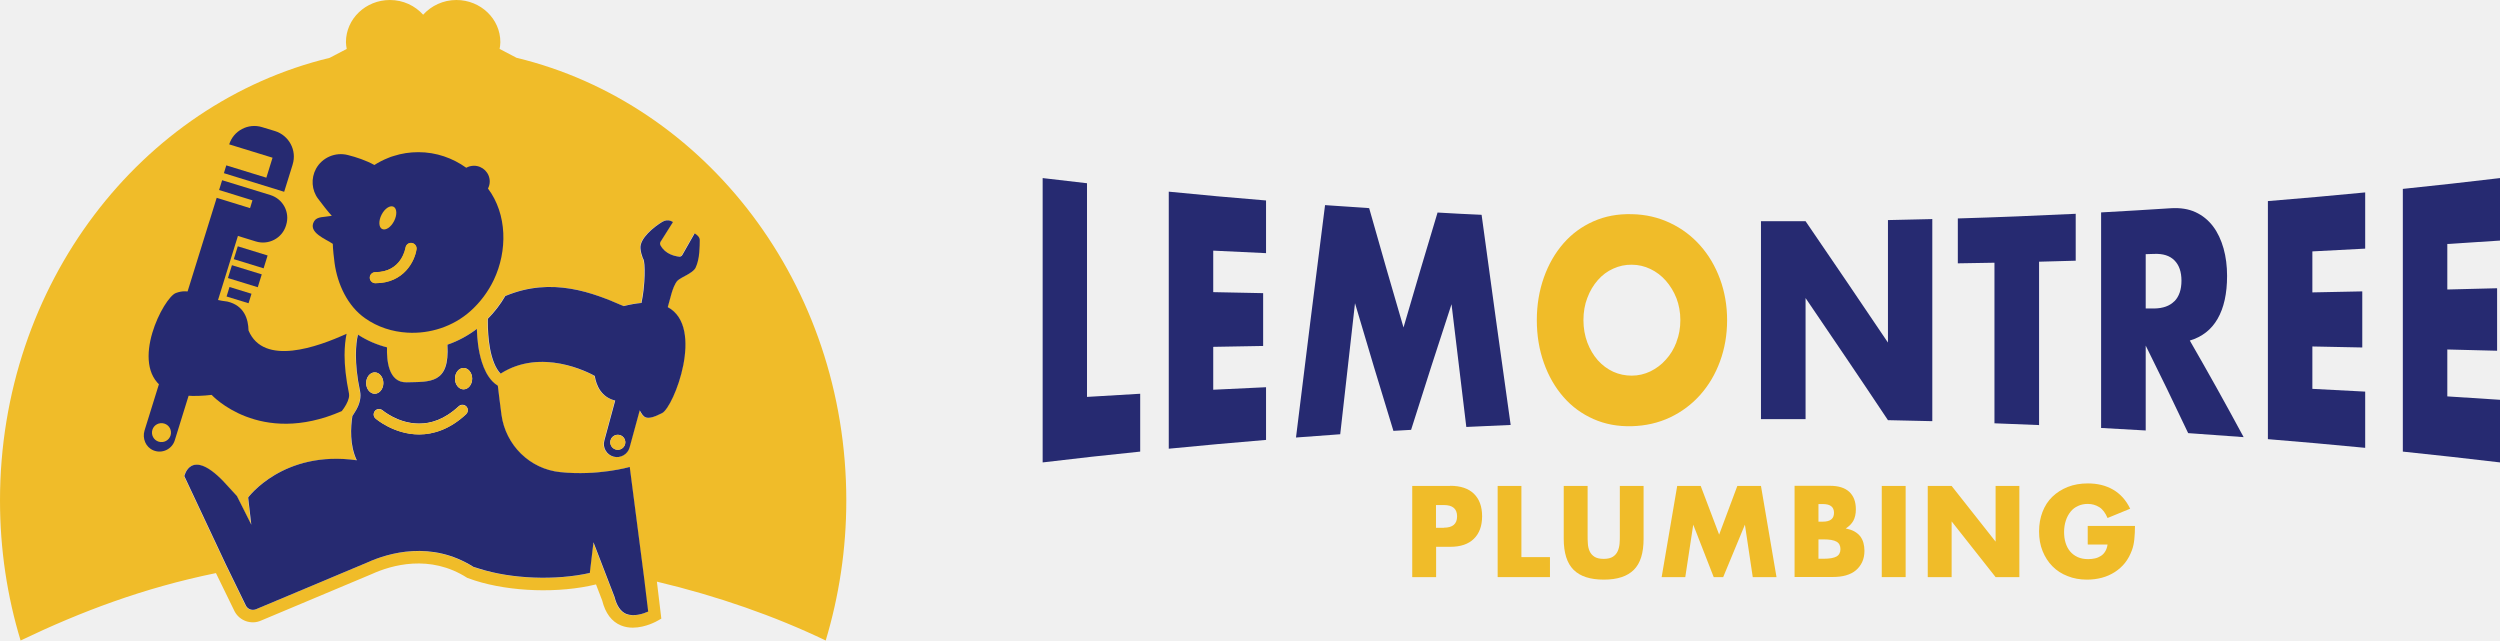
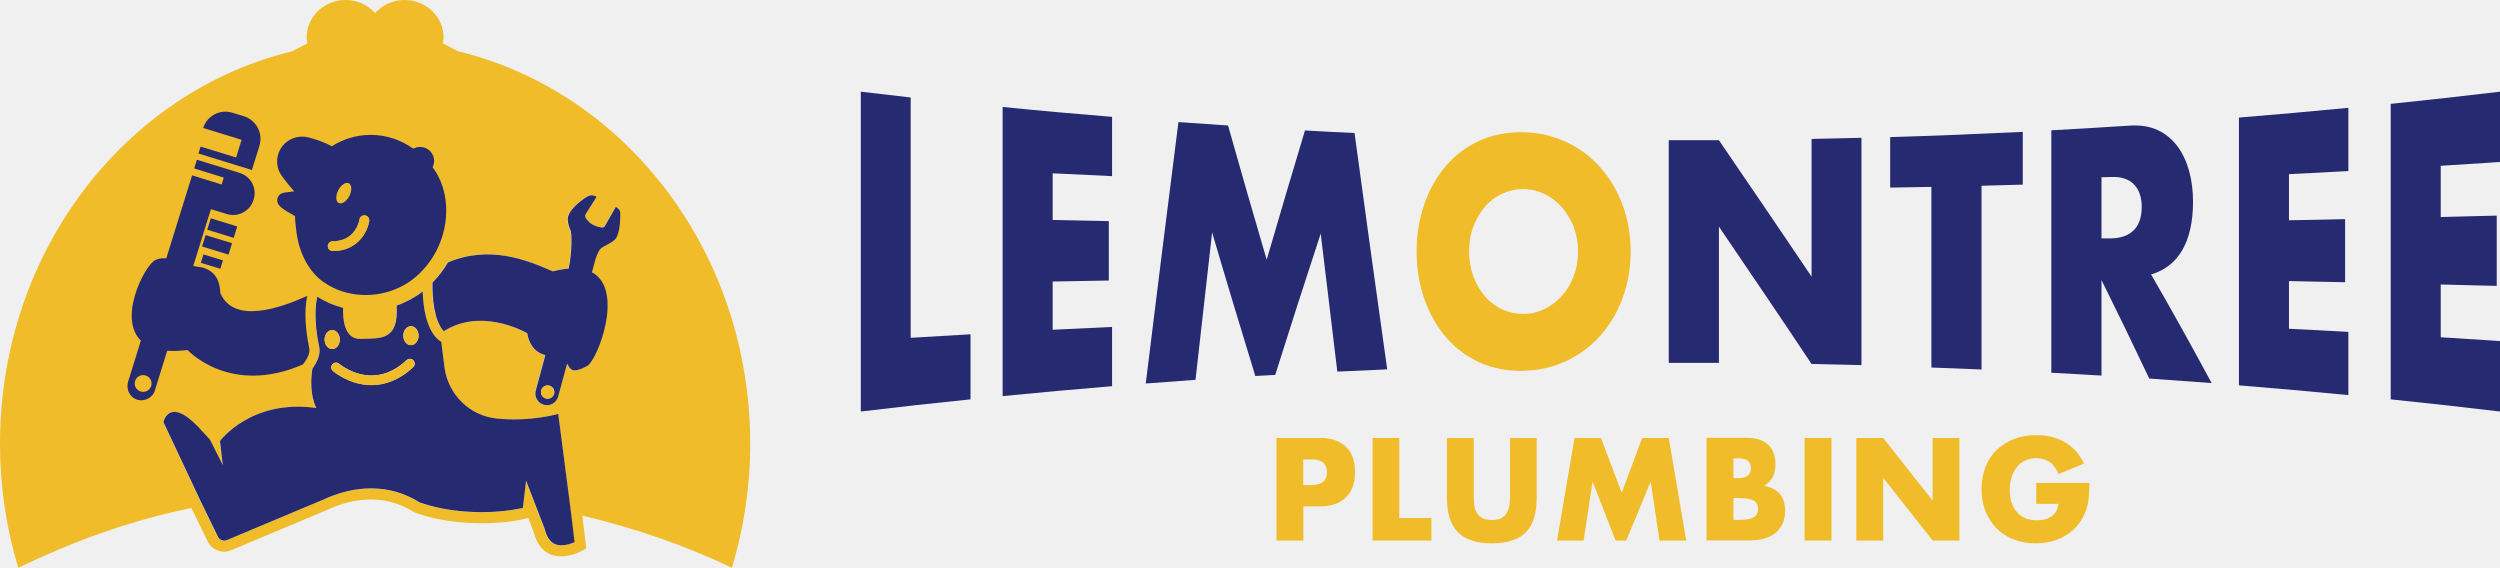
- <svg xmlns="http://www.w3.org/2000/svg" width="242" height="62" viewBox="0 0 242 62" fill="none">
-   <g clip-path="url(#clip0_792_2055)">
-     <path d="M105.222 17.737C103.791 17.579 102.36 17.408 100.929 17.238V44.762C104.072 44.385 107.228 44.032 110.371 43.715V38.115C108.647 38.213 106.934 38.322 105.222 38.42V17.737Z" fill="#262A71" />
-     <path d="M113.136 43.435C116.279 43.131 119.41 42.839 122.553 42.583V37.483C120.841 37.556 119.141 37.641 117.441 37.726V33.575C119.055 33.538 120.658 33.514 122.272 33.489V28.377C120.658 28.352 119.055 28.316 117.441 28.279V24.262C119.141 24.347 120.853 24.432 122.553 24.505V19.405C119.41 19.149 116.267 18.869 113.136 18.553V43.423V43.435Z" fill="#262A71" />
-     <path d="M139.163 20.549C138.062 24.201 136.961 27.914 135.86 31.7C134.747 27.926 133.647 24.079 132.534 20.147C131.115 20.05 129.684 19.953 128.265 19.855C127.323 27.22 126.394 34.707 125.452 42.352C126.883 42.242 128.314 42.133 129.733 42.035C130.21 37.762 130.687 33.538 131.164 29.351C132.399 33.562 133.647 37.677 134.882 41.707C135.457 41.67 136.032 41.634 136.594 41.609C137.903 37.47 139.2 33.416 140.508 29.448C140.985 33.429 141.462 37.397 141.939 41.329C143.37 41.256 144.801 41.195 146.232 41.135C145.29 34.439 144.349 27.658 143.419 20.793C142 20.732 140.569 20.659 139.151 20.573L139.163 20.549Z" fill="#262A71" />
-     <path d="M164.591 23.775C163.771 22.85 162.805 22.119 161.668 21.584C160.542 21.048 159.307 20.756 157.962 20.732C156.604 20.695 155.369 20.926 154.244 21.425C153.118 21.925 152.152 22.631 151.345 23.556C150.538 24.481 149.902 25.577 149.449 26.855C148.996 28.133 148.764 29.509 148.764 30.994C148.764 32.479 148.996 33.867 149.449 35.133C149.902 36.411 150.538 37.507 151.345 38.432C152.152 39.357 153.118 40.063 154.244 40.562C155.369 41.062 156.604 41.293 157.962 41.256C159.295 41.22 160.53 40.94 161.668 40.404C162.793 39.868 163.771 39.138 164.591 38.213C165.41 37.288 166.046 36.216 166.499 34.975C166.951 33.745 167.184 32.418 167.184 30.994C167.184 29.57 166.951 28.243 166.499 27.013C166.046 25.784 165.41 24.7 164.591 23.775ZM162.279 33.124C162.035 33.77 161.692 34.342 161.252 34.816C160.824 35.303 160.322 35.669 159.76 35.949C159.197 36.216 158.598 36.362 157.962 36.362C157.326 36.362 156.726 36.241 156.164 35.985C155.601 35.729 155.1 35.352 154.672 34.877C154.244 34.39 153.913 33.83 153.656 33.161C153.412 32.504 153.277 31.773 153.277 30.994C153.277 30.215 153.4 29.484 153.656 28.827C153.901 28.17 154.244 27.598 154.672 27.111C155.1 26.624 155.589 26.258 156.164 26.003C156.726 25.747 157.326 25.613 157.962 25.625C158.598 25.625 159.197 25.771 159.76 26.039C160.322 26.307 160.824 26.684 161.252 27.171C161.68 27.658 162.022 28.218 162.279 28.864C162.524 29.509 162.658 30.215 162.658 30.982C162.658 31.749 162.536 32.455 162.279 33.1V33.124Z" fill="#F0BC29" />
-     <path d="M182.754 33.161C180.1 29.204 177.433 25.309 174.779 21.413C173.336 21.413 171.905 21.413 170.462 21.413V40.575C171.905 40.575 173.336 40.575 174.779 40.575V28.851C177.433 32.759 180.1 36.679 182.754 40.672C184.185 40.696 185.616 40.733 187.047 40.769V21.206C185.616 21.243 184.185 21.279 182.754 21.304V33.149V33.161Z" fill="#262A71" />
-     <path d="M189.517 25.491C190.704 25.467 191.878 25.455 193.064 25.431V40.976C194.508 41.025 195.939 41.086 197.382 41.147V25.333C198.568 25.309 199.742 25.272 200.929 25.236V20.695C197.125 20.878 193.321 21.036 189.517 21.145V25.479V25.491Z" fill="#262A71" />
-     <path d="M214.664 30.86C215.276 29.801 215.581 28.413 215.581 26.709C215.581 25.759 215.471 24.871 215.239 24.043C215.006 23.227 214.676 22.509 214.224 21.912C213.771 21.316 213.209 20.853 212.524 20.537C211.839 20.22 211.031 20.099 210.102 20.159C207.864 20.305 205.625 20.439 203.387 20.561V41.427C204.83 41.5 206.261 41.585 207.705 41.67V33.453C209.075 36.204 210.444 39.029 211.814 41.926C213.6 42.047 215.386 42.181 217.184 42.315C215.447 39.089 213.71 35.973 211.973 32.966C213.16 32.613 214.065 31.907 214.664 30.86ZM210.481 29.156C210.029 29.618 209.368 29.85 208.524 29.862H207.705V24.603C207.974 24.603 208.243 24.578 208.524 24.578C209.38 24.542 210.029 24.749 210.481 25.199C210.934 25.65 211.166 26.307 211.166 27.171C211.166 28.036 210.934 28.705 210.481 29.168V29.156Z" fill="#262A71" />
-     <path d="M219.532 42.51C222.675 42.766 225.819 43.046 228.95 43.35V37.908C227.25 37.811 225.537 37.726 223.837 37.641V33.538C225.452 33.575 227.054 33.599 228.668 33.636V28.206C227.054 28.243 225.452 28.279 223.837 28.304V24.335C225.537 24.25 227.25 24.165 228.95 24.067V18.626C225.806 18.93 222.675 19.21 219.532 19.466V42.498V42.51Z" fill="#262A71" />
-     <path d="M242 23.3V17.238C238.869 17.615 235.738 17.956 232.594 18.285V43.715C235.726 44.044 238.869 44.385 242 44.762V38.7C240.3 38.59 238.6 38.481 236.9 38.371V33.83C238.502 33.867 240.116 33.903 241.719 33.952V27.902C240.116 27.951 238.502 27.987 236.9 28.024V23.617C238.6 23.507 240.3 23.398 242 23.288V23.3Z" fill="#262A71" />
-     <path d="M140.374 47.039H136.704V55.864H139.016V52.931H140.386C141.377 52.931 142.147 52.675 142.673 52.152C143.199 51.64 143.468 50.91 143.468 49.972C143.468 49.035 143.199 48.305 142.673 47.793C142.147 47.282 141.377 47.026 140.386 47.026L140.374 47.039ZM139.774 51.093H139.004V48.889H139.774C140.618 48.889 141.046 49.254 141.046 49.985C141.046 50.715 140.618 51.08 139.774 51.08V51.093Z" fill="#F0BC29" />
-     <path d="M147.272 47.039H144.973V55.864H150.036V53.929H147.272V47.039Z" fill="#F0BC29" />
-     <path d="M156.8 51.835C156.8 52.091 156.8 52.358 156.775 52.626C156.751 52.894 156.69 53.138 156.592 53.357C156.494 53.576 156.335 53.758 156.127 53.892C155.919 54.026 155.626 54.099 155.234 54.099C154.843 54.099 154.549 54.026 154.341 53.892C154.133 53.758 153.974 53.576 153.877 53.357C153.779 53.138 153.718 52.894 153.705 52.626C153.681 52.358 153.681 52.091 153.681 51.835V47.039H151.369V52.152C151.369 53.527 151.687 54.525 152.323 55.158C152.959 55.791 153.926 56.108 155.246 56.108C156.567 56.108 157.521 55.791 158.157 55.158C158.793 54.525 159.099 53.527 159.099 52.152V47.039H156.8V51.835Z" fill="#F0BC29" />
-     <path d="M168.174 47.039L166.413 51.75L164.628 47.039H162.353L160.848 55.864H163.135L163.906 50.788L165.887 55.864H166.805L168.908 50.788L169.667 55.864H171.966L170.462 47.039H168.174Z" fill="#F0BC29" />
-     <path d="M180.075 51.92C179.928 51.738 179.745 51.579 179.512 51.446C179.28 51.312 178.999 51.226 178.669 51.153C178.999 50.946 179.243 50.703 179.402 50.411C179.561 50.119 179.647 49.753 179.647 49.303C179.647 48.572 179.439 48.013 179.011 47.611C178.583 47.221 177.971 47.026 177.152 47.026H173.715V55.852H177.421C177.886 55.852 178.314 55.804 178.693 55.694C179.072 55.584 179.39 55.426 179.647 55.207C179.904 54.988 180.112 54.72 180.259 54.404C180.405 54.087 180.479 53.722 180.479 53.308C180.479 53.04 180.442 52.797 180.381 52.553C180.32 52.322 180.21 52.103 180.075 51.92ZM176.027 48.792H176.455C177.176 48.792 177.531 49.072 177.531 49.644C177.531 50.216 177.164 50.496 176.455 50.496H176.027V48.792ZM177.776 53.868C177.519 54.014 177.103 54.087 176.528 54.087H176.027V52.212H176.528C177.103 52.212 177.519 52.285 177.776 52.432C178.033 52.578 178.155 52.821 178.155 53.15C178.155 53.478 178.033 53.722 177.776 53.868Z" fill="#F0BC29" />
-     <path d="M184.466 47.039H182.154V55.864H184.466V47.039Z" fill="#F0BC29" />
-     <path d="M193.174 52.432L188.918 47.039H186.606V55.864H188.918V50.472L193.174 55.864H195.474V47.039H193.174V52.432Z" fill="#F0BC29" />
-     <path d="M202.115 52.712H204.011C203.974 52.967 203.901 53.186 203.791 53.369C203.681 53.551 203.546 53.698 203.375 53.807C203.204 53.917 203.02 54.002 202.8 54.051C202.592 54.099 202.372 54.124 202.14 54.124C201.76 54.124 201.418 54.063 201.124 53.929C200.831 53.795 200.586 53.612 200.391 53.381C200.195 53.15 200.048 52.87 199.95 52.553C199.852 52.237 199.803 51.884 199.803 51.506C199.803 51.093 199.865 50.715 199.975 50.386C200.085 50.045 200.244 49.766 200.439 49.522C200.635 49.279 200.88 49.096 201.161 48.974C201.442 48.84 201.76 48.779 202.103 48.779C202.519 48.779 202.886 48.889 203.216 49.096C203.546 49.303 203.803 49.656 204.011 50.143L206.2 49.242C205.797 48.402 205.234 47.793 204.537 47.392C203.84 46.99 203.032 46.795 202.103 46.795C201.394 46.795 200.745 46.905 200.158 47.136C199.583 47.367 199.082 47.684 198.666 48.086C198.25 48.487 197.932 48.986 197.712 49.559C197.492 50.131 197.382 50.764 197.382 51.446C197.382 52.127 197.492 52.772 197.724 53.345C197.957 53.917 198.275 54.416 198.678 54.818C199.082 55.231 199.571 55.548 200.146 55.767C200.709 55.998 201.345 56.108 202.029 56.108C202.531 56.108 203.008 56.047 203.461 55.925C203.913 55.804 204.329 55.621 204.708 55.378C205.087 55.134 205.417 54.842 205.699 54.489C205.98 54.136 206.2 53.722 206.371 53.259C206.494 52.931 206.567 52.578 206.604 52.188C206.641 51.811 206.665 51.385 206.665 50.91H202.091V52.687L202.115 52.712Z" fill="#F0BC29" />
-     <path d="M50.012 5.6C49.462 5.308 48.911 5.016 48.361 4.736C48.398 4.516 48.434 4.309 48.434 4.078C48.434 1.826 46.526 0 44.178 0C42.894 0 41.744 0.56 40.961 1.424C40.178 0.56 39.041 0 37.745 0C35.396 0 33.488 1.826 33.488 4.078C33.488 4.297 33.525 4.516 33.562 4.736C33.011 5.016 32.461 5.308 31.91 5.6C13.637 10.019 0 27.524 0 48.451C0 53.174 0.697 57.727 1.994 62C7.84 59.2 13.882 56.911 20.903 55.475L22.713 59.188C23.202 60.101 24.315 60.49 25.257 60.077L35.983 55.572C37.879 54.708 41.609 53.612 45.23 55.938L45.964 56.193C49.425 57.301 54.134 57.447 57.693 56.571L58.292 58.129C58.598 59.358 59.21 60.174 60.102 60.539C60.482 60.697 60.873 60.758 61.252 60.758C62.5 60.758 63.613 60.113 63.674 60.077L64.016 59.882L63.588 56.303C69.471 57.703 74.975 59.626 79.929 62C81.213 57.727 81.922 53.186 81.922 48.451C81.922 27.524 68.285 10.019 50.024 5.6H50.012ZM60.58 59.431C60.041 59.212 59.674 58.664 59.467 57.8L57.424 52.505L57.069 55.475C53.742 56.218 49.486 56.047 46.331 55.049L45.817 54.891C41.732 52.31 37.586 53.527 35.494 54.477L24.767 58.981C24.401 59.139 23.96 58.993 23.789 58.652L21.832 54.635L17.82 46.101C17.82 46.101 18.407 43.314 21.575 46.576L22.908 48.025L24.303 50.8L23.997 48.171C23.997 48.171 27.36 43.557 34.516 44.567C33.818 43.119 33.916 41.366 34.087 40.282C34.124 40.221 34.173 40.161 34.21 40.1C34.564 39.564 34.87 38.955 34.87 38.286C34.87 38.152 34.858 38.03 34.834 37.896C34.54 36.472 34.43 35.316 34.43 34.39C34.43 33.526 34.516 32.869 34.626 32.406C35.482 32.966 36.436 33.38 37.439 33.636C37.402 34.792 37.549 37.069 39.334 37.02C41.573 36.959 43.53 37.202 43.285 33.38C44.312 33.027 45.279 32.503 46.135 31.846C46.172 32.759 46.282 33.964 46.624 35.072C46.844 35.766 47.162 36.423 47.651 36.935C47.798 37.093 47.982 37.227 48.165 37.349C48.251 38.067 48.373 39.102 48.52 40.173C48.923 43.094 51.247 45.407 54.195 45.712C57.877 46.101 60.934 45.213 60.934 45.213L62.304 55.767H62.28L62.695 59.212C62.206 59.431 61.289 59.736 60.555 59.431H60.58ZM67.294 25.918C67.025 26.477 65.888 26.831 65.558 27.159C65.301 27.415 65.056 28.084 64.958 28.438L64.603 29.728C68.199 31.639 65.191 39.406 64.053 39.99C62.377 40.855 62.267 40.319 61.888 39.722L60.91 43.314C60.726 43.983 60.029 44.385 59.356 44.202C58.684 44.02 58.28 43.326 58.464 42.656C58.72 41.719 59.1 40.319 59.515 38.773C58.182 38.456 57.693 37.349 57.534 36.387C56.91 36.034 52.348 33.66 48.422 36.168C47.933 35.656 47.59 34.743 47.407 33.782C47.223 32.82 47.187 31.834 47.187 31.177C47.187 31.055 47.187 30.957 47.187 30.86C47.835 30.203 48.398 29.46 48.875 28.657C53.388 26.745 57.387 28.328 60.323 29.631C60.971 29.46 61.546 29.363 62.059 29.326C62.439 27.561 62.426 25.394 62.243 25.09L62.182 24.968C62.084 24.724 61.998 24.432 61.962 24.055C61.864 23.069 63.319 21.937 64.078 21.474C64.652 21.133 65.105 21.498 65.105 21.498C65.105 21.498 64.188 22.947 63.894 23.422C63.833 23.519 63.833 23.641 63.894 23.738C64.371 24.591 65.301 24.798 65.704 24.846C65.826 24.846 65.949 24.798 66.01 24.688C66.303 24.165 67.196 22.606 67.196 22.606C67.441 22.765 67.686 22.971 67.661 23.264C67.637 23.787 67.673 25.017 67.258 25.918H67.294Z" fill="#F0BC29" />
-     <path d="M32.13 20.89C31.348 21.036 30.712 20.939 30.418 21.401C29.733 22.509 31.605 23.166 32.216 23.605C32.216 24.018 32.326 25.041 32.387 25.467C32.669 27.5 33.635 29.618 35.347 30.811C36.558 31.663 37.977 32.114 39.42 32.199C41.609 32.333 43.86 31.615 45.535 30.117C46.477 29.277 47.26 28.23 47.798 27.098C49.131 24.298 49.107 20.744 47.236 18.248C47.346 18.041 47.407 17.81 47.407 17.567C47.407 16.727 46.722 16.045 45.878 16.045C45.609 16.045 45.352 16.118 45.132 16.239C43.823 15.302 42.233 14.73 40.496 14.73C39.677 14.73 38.87 14.852 38.124 15.095C37.928 15.144 37.745 15.217 37.573 15.29C37.108 15.473 36.656 15.704 36.24 15.972C35.421 15.521 34.503 15.217 33.684 15.01C32.473 14.694 31.189 15.241 30.589 16.337C30.088 17.262 30.161 18.406 30.797 19.246C31.238 19.843 31.739 20.476 32.106 20.878L32.13 20.89ZM39.249 23.97C39.298 23.678 39.567 23.471 39.86 23.519C40.154 23.568 40.362 23.836 40.313 24.128C40.154 25.26 39.102 27.415 36.326 27.415C36.032 27.415 35.788 27.171 35.788 26.879C35.788 26.587 36.032 26.344 36.326 26.344C38.858 26.344 39.224 24.067 39.249 23.97Z" fill="#262A71" />
-     <path d="M62.328 55.755L60.959 45.2C60.959 45.2 57.901 46.089 54.219 45.7C51.272 45.395 48.948 43.082 48.544 40.161C48.398 39.089 48.275 38.042 48.19 37.336C48.006 37.215 47.823 37.081 47.676 36.922C47.187 36.411 46.869 35.754 46.648 35.06C46.294 33.952 46.184 32.747 46.159 31.834C45.303 32.491 44.337 33.015 43.309 33.368C43.554 37.19 41.609 36.947 39.359 37.008C37.561 37.056 37.426 34.78 37.463 33.623C36.46 33.368 35.506 32.954 34.65 32.394C34.54 32.869 34.454 33.514 34.454 34.378C34.454 35.303 34.552 36.46 34.858 37.884C34.882 38.018 34.895 38.152 34.895 38.274C34.895 38.955 34.589 39.552 34.234 40.088C34.197 40.148 34.149 40.209 34.112 40.27C33.941 41.366 33.843 43.107 34.54 44.555C27.397 43.545 24.021 48.159 24.021 48.159L24.327 50.788L22.933 48.013L21.6 46.564C18.432 43.301 17.845 46.089 17.845 46.089L21.857 54.623L23.814 58.64C23.997 58.981 24.425 59.127 24.792 58.969L35.518 54.465C37.61 53.515 41.756 52.298 45.841 54.879L46.355 55.037C49.511 56.047 53.779 56.205 57.094 55.463L57.448 52.492L59.491 57.788C59.699 58.64 60.078 59.188 60.604 59.419C61.338 59.724 62.255 59.419 62.744 59.2L62.328 55.755ZM35.445 37.081C35.445 36.508 35.824 36.046 36.277 36.046C36.729 36.046 37.108 36.508 37.108 37.081C37.108 37.653 36.729 38.115 36.277 38.115C35.824 38.115 35.445 37.653 35.445 37.081ZM45.12 40.088C43.554 41.548 41.952 42.047 40.57 42.047C39.334 42.047 38.283 41.658 37.549 41.281C36.815 40.903 36.375 40.526 36.35 40.502C36.13 40.319 36.118 39.99 36.301 39.771C36.485 39.552 36.815 39.54 37.035 39.722L37.084 39.759C37.084 39.759 37.194 39.844 37.28 39.905C37.451 40.027 37.708 40.185 38.026 40.355C38.662 40.684 39.555 41.001 40.57 41.001C41.707 41.001 43.016 40.623 44.41 39.321C44.618 39.126 44.948 39.138 45.144 39.345C45.34 39.552 45.328 39.881 45.12 40.075V40.088ZM44.875 37.689C44.41 37.689 44.043 37.227 44.043 36.655C44.043 36.083 44.422 35.62 44.875 35.62C45.328 35.62 45.707 36.083 45.707 36.655C45.707 37.227 45.328 37.689 44.875 37.689Z" fill="#262A71" />
-     <path d="M18.114 38.298C18.738 38.359 19.667 38.322 20.487 38.225C20.487 38.225 25.11 43.277 33.084 39.795C33.158 39.698 33.231 39.601 33.305 39.491C33.61 39.041 33.794 38.59 33.794 38.274C33.794 38.213 33.794 38.152 33.782 38.103C33.476 36.606 33.354 35.376 33.354 34.378C33.354 33.526 33.439 32.844 33.549 32.309C30.748 33.587 25.526 35.474 24.058 31.992C24.034 30.896 23.654 29.582 22.016 29.192C21.649 29.143 21.306 29.095 21.013 29.022L20.523 28.997C19.997 28.973 19.471 28.815 19.019 28.547L18.628 28.316C18.102 28.17 17.649 28.133 17.025 28.364C15.851 28.791 12.524 35.218 15.766 37.519C15.766 37.519 17.343 38.42 18.126 38.298H18.114Z" fill="#262A71" />
-     <path d="M67.233 22.606C67.233 22.606 66.353 24.165 66.047 24.688C65.986 24.798 65.863 24.858 65.741 24.846C65.325 24.797 64.395 24.603 63.931 23.738C63.882 23.641 63.882 23.519 63.931 23.422C64.224 22.947 65.142 21.498 65.142 21.498C65.142 21.498 64.689 21.133 64.114 21.474C63.344 21.937 61.9 23.069 61.998 24.055C62.035 24.42 62.121 24.712 62.218 24.968L62.28 25.09C62.463 25.394 62.475 27.561 62.096 29.326C61.57 29.375 60.995 29.472 60.359 29.631C57.424 28.34 53.424 26.758 48.911 28.657C48.447 29.46 47.872 30.203 47.223 30.86C47.223 30.957 47.223 31.055 47.223 31.177C47.223 31.822 47.26 32.82 47.444 33.782C47.627 34.743 47.957 35.656 48.459 36.168C52.385 33.66 56.947 36.034 57.571 36.387C57.73 37.361 58.231 38.456 59.552 38.773C59.136 40.319 58.757 41.719 58.5 42.656C58.317 43.326 58.72 44.02 59.393 44.202C60.066 44.385 60.763 43.983 60.946 43.314L61.925 39.722C62.292 40.319 62.414 40.855 64.09 39.99C65.227 39.406 68.236 31.651 64.64 29.728L64.995 28.437C65.093 28.084 65.325 27.415 65.594 27.159C65.924 26.831 67.062 26.465 67.331 25.918C67.759 25.017 67.722 23.787 67.735 23.264C67.747 22.971 67.514 22.765 67.27 22.606H67.233ZM60.506 42.997C60.396 43.387 60.005 43.606 59.613 43.508C59.222 43.399 59.002 43.009 59.1 42.62C59.21 42.23 59.601 42.011 59.992 42.108C60.384 42.218 60.604 42.608 60.506 42.997Z" fill="#262A71" />
-     <path d="M36.986 22.168C37.329 22.338 37.842 21.998 38.148 21.401C38.454 20.805 38.429 20.184 38.099 20.013C37.757 19.843 37.243 20.184 36.937 20.78C36.632 21.377 36.656 21.998 36.986 22.168Z" fill="#F0BC29" />
-     <path d="M35.8 26.879C35.8 27.171 36.044 27.415 36.338 27.415C39.114 27.415 40.154 25.26 40.325 24.128C40.362 23.836 40.166 23.568 39.873 23.519C39.579 23.471 39.31 23.678 39.261 23.97C39.249 24.067 38.87 26.344 36.338 26.344C36.044 26.344 35.8 26.587 35.8 26.879Z" fill="#F0BC29" />
-     <path d="M59.992 42.12C59.601 42.011 59.21 42.242 59.1 42.632C58.989 43.021 59.222 43.411 59.613 43.52C60.005 43.63 60.396 43.399 60.506 43.009C60.616 42.62 60.384 42.23 59.992 42.12Z" fill="#F0BC29" />
-     <path d="M44.875 35.62C44.41 35.62 44.043 36.083 44.043 36.655C44.043 37.227 44.422 37.689 44.875 37.689C45.328 37.689 45.707 37.227 45.707 36.655C45.707 36.083 45.328 35.62 44.875 35.62Z" fill="#F0BC29" />
-     <path d="M37.108 37.081C37.108 36.509 36.729 36.046 36.277 36.046C35.824 36.046 35.445 36.509 35.445 37.081C35.445 37.653 35.824 38.115 36.277 38.115C36.729 38.115 37.108 37.653 37.108 37.081Z" fill="#F0BC29" />
-     <path d="M44.41 39.333C43.016 40.623 41.707 41.013 40.57 41.013C39.555 41.013 38.662 40.696 38.026 40.368C37.708 40.209 37.451 40.039 37.28 39.917C37.194 39.856 37.133 39.808 37.084 39.771L37.035 39.734C36.815 39.552 36.497 39.564 36.301 39.783C36.118 40.002 36.13 40.319 36.35 40.514C36.375 40.538 36.803 40.915 37.549 41.293C38.283 41.67 39.334 42.06 40.57 42.06C41.952 42.06 43.554 41.561 45.12 40.1C45.328 39.905 45.34 39.576 45.144 39.369C44.949 39.162 44.618 39.15 44.41 39.345V39.333Z" fill="#F0BC29" />
-     <path d="M28.327 15.923C28.755 14.56 27.984 13.111 26.614 12.685L25.367 12.307C24.021 11.894 22.603 12.648 22.187 13.975L26.382 15.266L25.783 17.201L21.905 16.008L21.673 16.763L27.507 18.565L28.327 15.935V15.923Z" fill="#262A71" />
-     <path d="M23.018 23.842L22.631 25.087L25.518 25.974L25.904 24.73L23.018 23.842Z" fill="#262A71" />
-     <path d="M22.452 25.671L22.066 26.915L24.952 27.803L25.338 26.559L22.452 25.671Z" fill="#262A71" />
-     <path d="M22.217 27.781L21.932 28.7L24.059 29.354L24.344 28.435L22.217 27.781Z" fill="#262A71" />
-     <path d="M20.854 29.85L23.031 22.838L24.767 23.373C25.991 23.751 27.299 23.069 27.678 21.852L27.703 21.766C28.082 20.549 27.397 19.259 26.174 18.881L21.502 17.445L21.208 18.394L24.437 19.392L24.205 20.147L20.976 19.149L17.918 28.985L18.738 29.448C19.117 29.655 19.533 29.777 19.961 29.801L20.854 29.85Z" fill="#262A71" />
-     <path d="M15.839 35.729L13.992 41.67C13.76 42.437 14.102 43.289 14.848 43.594C15.692 43.947 16.646 43.484 16.915 42.632L18.762 36.679" fill="#262A71" />
-     <path d="M15.9 41.001C15.411 40.855 14.897 41.122 14.75 41.609C14.604 42.096 14.873 42.608 15.362 42.754C15.851 42.9 16.365 42.632 16.512 42.145C16.658 41.658 16.389 41.147 15.9 41.001Z" fill="#F0BC29" />
-   </g>
-   <defs>
-     <clipPath id="clip0_792_2055">
-       <rect width="242" height="62" fill="white" />
-     </clipPath>
-   </defs>
+ <svg xmlns="http://www.w3.org/2000/svg" width="273" height="62" viewBox="0 0 273 62" fill="none">
+   <path d="M99.447 10.646C97.632 10.445 95.816 10.229 94 10.012V44.937C97.989 44.458 101.992 44.01 105.981 43.609V36.503C103.793 36.627 101.62 36.766 99.447 36.889V10.646Z" fill="#262A71" />
+   <path d="M109.488 43.254C113.477 42.867 117.45 42.497 121.438 42.172V35.7C119.265 35.793 117.108 35.901 114.951 36.009V30.742C117 30.695 119.033 30.665 121.081 30.634V24.146C119.033 24.115 117 24.069 114.951 24.023V18.925C117.108 19.033 119.281 19.141 121.438 19.234V12.762C117.45 12.438 113.461 12.082 109.488 11.681V43.238V43.254Z" fill="#262A71" />
+   <path d="M142.513 14.214C141.117 18.848 139.72 23.559 138.323 28.363C136.911 23.575 135.514 18.693 134.102 13.704C132.302 13.581 130.486 13.457 128.686 13.333C127.491 22.679 126.311 32.178 125.116 41.879C126.932 41.74 128.748 41.601 130.548 41.477C131.153 36.055 131.759 30.695 132.364 25.382C133.931 30.726 135.514 35.947 137.082 41.06C137.811 41.014 138.54 40.967 139.254 40.937C140.915 35.685 142.56 30.541 144.221 25.505C144.826 30.556 145.431 35.592 146.036 40.581C147.852 40.489 149.668 40.411 151.484 40.334C150.289 31.838 149.094 23.235 147.914 14.523C146.114 14.445 144.298 14.353 142.498 14.245L142.513 14.214Z" fill="#262A71" />
+   <path d="M174.778 18.307C173.738 17.133 172.512 16.206 171.069 15.527C169.641 14.847 168.074 14.476 166.367 14.445C164.644 14.399 163.077 14.693 161.649 15.326C160.221 15.959 158.995 16.855 157.971 18.029C156.946 19.203 156.139 20.593 155.565 22.215C154.991 23.837 154.696 25.583 154.696 27.467C154.696 29.352 154.991 31.112 155.565 32.719C156.139 34.341 156.946 35.731 157.971 36.905C158.995 38.079 160.221 38.975 161.649 39.608C163.077 40.241 164.644 40.535 166.367 40.489C168.058 40.442 169.626 40.087 171.069 39.407C172.497 38.728 173.738 37.801 174.778 36.627C175.818 35.453 176.625 34.094 177.199 32.518C177.773 30.958 178.068 29.274 178.068 27.467C178.068 25.66 177.773 23.976 177.199 22.416C176.625 20.856 175.818 19.481 174.778 18.307ZM171.845 30.17C171.535 30.989 171.1 31.715 170.541 32.317C169.998 32.935 169.362 33.398 168.648 33.754C167.934 34.094 167.174 34.279 166.367 34.279C165.56 34.279 164.799 34.124 164.085 33.8C163.371 33.476 162.735 32.997 162.192 32.395C161.649 31.777 161.23 31.066 160.904 30.216C160.594 29.382 160.423 28.456 160.423 27.467C160.423 26.479 160.578 25.552 160.904 24.718C161.214 23.883 161.649 23.157 162.192 22.54C162.735 21.922 163.356 21.458 164.085 21.134C164.799 20.809 165.56 20.64 166.367 20.655C167.174 20.655 167.934 20.84 168.648 21.18C169.362 21.52 169.998 21.999 170.541 22.617C171.085 23.235 171.519 23.945 171.845 24.764C172.155 25.583 172.326 26.479 172.326 27.452C172.326 28.425 172.171 29.321 171.845 30.139V30.17Z" fill="#F0BC29" />
+   <path d="M197.824 30.216C194.457 25.196 191.073 20.253 187.706 15.31C185.874 15.31 184.059 15.31 182.227 15.31V39.623C184.059 39.623 185.874 39.623 187.706 39.623V24.748C191.073 29.707 194.457 34.681 197.824 39.747C199.64 39.778 201.456 39.824 203.272 39.871V15.048C201.456 15.094 199.64 15.141 197.824 15.171V30.201V30.216Z" fill="#262A71" />
+   <path d="M206.406 20.485C207.912 20.454 209.402 20.439 210.907 20.408V40.133C212.738 40.195 214.554 40.272 216.385 40.349V20.284C217.891 20.253 219.381 20.207 220.886 20.161V14.399C216.06 14.631 211.233 14.832 206.406 14.971V20.47V20.485Z" fill="#262A71" />
+   <path d="M238.314 27.297C239.09 25.953 239.478 24.192 239.478 22.03C239.478 20.825 239.339 19.697 239.044 18.647C238.749 17.612 238.33 16.701 237.756 15.944C237.181 15.187 236.467 14.6 235.598 14.198C234.729 13.797 233.705 13.642 232.526 13.72C229.686 13.905 226.845 14.075 224.005 14.229V40.705C225.837 40.797 227.652 40.906 229.484 41.014V30.587C231.222 34.078 232.96 37.662 234.698 41.338C236.964 41.493 239.23 41.663 241.511 41.832C239.308 37.739 237.104 33.785 234.9 29.969C236.405 29.521 237.554 28.626 238.314 27.297ZM233.007 25.135C232.432 25.722 231.594 26.015 230.524 26.03H229.484V19.358C229.825 19.358 230.167 19.327 230.524 19.327C231.61 19.28 232.432 19.543 233.007 20.114C233.581 20.686 233.876 21.52 233.876 22.617C233.876 23.713 233.581 24.563 233.007 25.15V25.135Z" fill="#262A71" />
+   <path d="M244.491 42.08C248.479 42.404 252.468 42.759 256.441 43.145V36.241C254.284 36.117 252.111 36.009 249.954 35.901V30.695C252.002 30.742 254.035 30.773 256.084 30.819V23.93C254.035 23.976 252.002 24.023 249.954 24.053V19.018C252.111 18.91 254.284 18.802 256.441 18.678V11.773C252.452 12.159 248.479 12.515 244.491 12.839V42.064V42.08Z" fill="#262A71" />
+   <path d="M273 17.705V10.012C269.027 10.491 265.054 10.924 261.066 11.341V43.609C265.039 44.026 269.027 44.458 273 44.937V37.245C270.843 37.106 268.686 36.967 266.528 36.828V31.066C268.561 31.113 270.61 31.159 272.643 31.221V23.544C270.61 23.605 268.561 23.652 266.528 23.698V18.106C268.686 17.967 270.843 17.828 273 17.689V17.705Z" fill="#262A71" />
+   <path d="M144.05 47.826H139.394V59.025H142.327V55.302H144.065C145.322 55.302 146.3 54.977 146.968 54.313C147.635 53.665 147.976 52.738 147.976 51.548C147.976 50.359 147.635 49.432 146.968 48.783C146.3 48.135 145.322 47.81 144.065 47.81L144.05 47.826ZM143.289 52.969H142.312V50.174H143.289C144.36 50.174 144.903 50.637 144.903 51.564C144.903 52.491 144.36 52.954 143.289 52.954V52.969Z" fill="#F0BC29" />
+   <path d="M152.803 47.826H149.885V59.025H156.31V56.569H152.803V47.826Z" fill="#F0BC29" />
+   <path d="M164.892 53.912C164.892 54.236 164.892 54.576 164.861 54.916C164.83 55.255 164.753 55.564 164.628 55.843C164.504 56.12 164.303 56.352 164.039 56.522C163.775 56.692 163.402 56.785 162.906 56.785C162.409 56.785 162.037 56.692 161.773 56.522C161.509 56.352 161.307 56.12 161.183 55.843C161.059 55.564 160.981 55.255 160.966 54.916C160.935 54.576 160.935 54.236 160.935 53.912V47.826H158.002V54.313C158.002 56.059 158.405 57.325 159.212 58.129C160.019 58.932 161.245 59.333 162.921 59.333C164.597 59.333 165.808 58.932 166.615 58.129C167.422 57.325 167.81 56.059 167.81 54.313V47.826H164.892V53.912Z" fill="#F0BC29" />
+   <path d="M179.325 47.826L177.091 53.803L174.825 47.826H171.938L170.029 59.025H172.931L173.909 52.583L176.423 59.025H177.587L180.256 52.583L181.219 59.025H184.136L182.227 47.826H179.325Z" fill="#F0BC29" />
+   <path d="M194.426 54.02C194.239 53.788 194.007 53.587 193.712 53.417C193.417 53.248 193.06 53.139 192.641 53.047C193.06 52.784 193.37 52.475 193.572 52.105C193.774 51.734 193.882 51.27 193.882 50.699C193.882 49.772 193.619 49.062 193.075 48.552C192.532 48.057 191.756 47.81 190.717 47.81H186.356V59.009H191.058C191.648 59.009 192.191 58.947 192.672 58.808C193.153 58.669 193.557 58.468 193.882 58.19C194.208 57.912 194.472 57.573 194.658 57.171C194.845 56.769 194.938 56.306 194.938 55.781C194.938 55.441 194.891 55.132 194.814 54.823C194.736 54.53 194.596 54.252 194.426 54.02ZM189.289 50.05H189.832C190.748 50.05 191.198 50.405 191.198 51.131C191.198 51.857 190.732 52.213 189.832 52.213H189.289V50.05ZM191.508 56.491C191.182 56.677 190.654 56.769 189.925 56.769H189.289V54.391H189.925C190.654 54.391 191.182 54.483 191.508 54.669C191.834 54.854 191.989 55.163 191.989 55.58C191.989 55.997 191.834 56.306 191.508 56.491Z" fill="#F0BC29" />
+   <path d="M199.997 47.826H197.064V59.025H199.997V47.826Z" fill="#F0BC29" />
+   <path d="M211.047 54.669L205.646 47.826H202.713V59.025H205.646V52.182L211.047 59.025H213.965V47.826H211.047V54.669Z" fill="#F0BC29" />
+   <path d="M222.391 55.024H224.797C224.75 55.348 224.657 55.626 224.518 55.858C224.378 56.09 224.207 56.275 223.99 56.414C223.773 56.553 223.54 56.661 223.261 56.723C222.997 56.785 222.717 56.816 222.423 56.816C221.941 56.816 221.507 56.738 221.134 56.569C220.762 56.399 220.452 56.167 220.203 55.873C219.955 55.58 219.769 55.225 219.645 54.823C219.52 54.421 219.458 53.974 219.458 53.495C219.458 52.969 219.536 52.491 219.676 52.074C219.815 51.641 220.017 51.286 220.265 50.977C220.514 50.668 220.824 50.436 221.181 50.282C221.538 50.112 221.941 50.035 222.376 50.035C222.904 50.035 223.369 50.174 223.788 50.436C224.207 50.699 224.533 51.147 224.797 51.765L227.575 50.622C227.063 49.556 226.349 48.783 225.464 48.274C224.58 47.764 223.555 47.517 222.376 47.517C221.476 47.517 220.653 47.656 219.908 47.949C219.179 48.243 218.543 48.644 218.015 49.154C217.487 49.664 217.084 50.297 216.805 51.023C216.525 51.749 216.385 52.552 216.385 53.417C216.385 54.282 216.525 55.101 216.82 55.827C217.115 56.553 217.518 57.186 218.031 57.696C218.543 58.221 219.163 58.623 219.893 58.901C220.607 59.194 221.414 59.334 222.283 59.334C222.919 59.334 223.524 59.256 224.099 59.102C224.673 58.947 225.2 58.716 225.682 58.407C226.163 58.098 226.582 57.727 226.939 57.279C227.296 56.831 227.575 56.306 227.792 55.719C227.947 55.302 228.041 54.854 228.087 54.36C228.134 53.881 228.165 53.34 228.165 52.738H222.36V54.993L222.391 55.024Z" fill="#F0BC29" />
+   <path d="M50.012 5.6C49.462 5.308 48.911 5.016 48.361 4.736C48.398 4.516 48.434 4.309 48.434 4.078C48.434 1.826 46.526 0 44.178 0C42.894 0 41.744 0.56 40.961 1.424C40.178 0.56 39.041 0 37.745 0C35.396 0 33.488 1.826 33.488 4.078C33.488 4.297 33.525 4.516 33.562 4.736C33.011 5.016 32.461 5.308 31.91 5.6C13.637 10.019 0 27.524 0 48.451C0 53.174 0.697 57.727 1.994 62C7.84 59.2 13.882 56.911 20.903 55.475L22.713 59.188C23.202 60.101 24.315 60.49 25.257 60.077L35.983 55.572C37.879 54.708 41.609 53.612 45.23 55.938L45.964 56.193C49.425 57.301 54.134 57.447 57.693 56.571L58.292 58.129C58.598 59.358 59.21 60.174 60.102 60.539C60.482 60.697 60.873 60.758 61.252 60.758C62.5 60.758 63.613 60.113 63.674 60.077L64.016 59.882L63.588 56.303C69.471 57.703 74.975 59.626 79.929 62C81.213 57.727 81.922 53.186 81.922 48.451C81.922 27.524 68.285 10.019 50.024 5.6H50.012ZM60.58 59.431C60.041 59.212 59.674 58.664 59.467 57.8L57.424 52.505L57.069 55.475C53.742 56.218 49.486 56.047 46.331 55.049L45.817 54.891C41.732 52.31 37.586 53.527 35.494 54.477L24.767 58.981C24.401 59.139 23.96 58.993 23.789 58.652L21.832 54.635L17.82 46.101C17.82 46.101 18.407 43.314 21.575 46.576L22.908 48.025L24.303 50.8L23.997 48.171C23.997 48.171 27.36 43.557 34.516 44.567C33.818 43.119 33.916 41.366 34.087 40.282C34.124 40.221 34.173 40.161 34.21 40.1C34.564 39.564 34.87 38.955 34.87 38.286C34.87 38.152 34.858 38.03 34.834 37.896C34.54 36.472 34.43 35.316 34.43 34.39C34.43 33.526 34.516 32.869 34.626 32.406C35.482 32.966 36.436 33.38 37.439 33.636C37.402 34.792 37.549 37.069 39.334 37.02C41.573 36.959 43.53 37.202 43.285 33.38C44.312 33.027 45.279 32.503 46.135 31.846C46.172 32.759 46.282 33.964 46.624 35.072C46.844 35.766 47.162 36.423 47.651 36.935C47.798 37.093 47.982 37.227 48.165 37.349C48.251 38.067 48.373 39.102 48.52 40.173C48.923 43.094 51.247 45.407 54.195 45.712C57.877 46.101 60.934 45.213 60.934 45.213L62.304 55.767H62.28L62.695 59.212C62.206 59.431 61.289 59.736 60.555 59.431H60.58ZM67.294 25.918C67.025 26.477 65.888 26.831 65.558 27.159C65.301 27.415 65.056 28.084 64.958 28.438L64.603 29.728C68.199 31.639 65.191 39.406 64.053 39.99C62.377 40.855 62.267 40.319 61.888 39.722L60.91 43.314C60.726 43.983 60.029 44.385 59.356 44.202C58.684 44.02 58.28 43.326 58.464 42.656C58.72 41.719 59.1 40.319 59.515 38.773C58.182 38.456 57.693 37.349 57.534 36.387C56.91 36.034 52.348 33.66 48.422 36.168C47.933 35.656 47.59 34.743 47.407 33.782C47.223 32.82 47.187 31.834 47.187 31.177C47.187 31.055 47.187 30.957 47.187 30.86C47.835 30.203 48.398 29.46 48.875 28.657C53.388 26.745 57.387 28.328 60.323 29.631C60.971 29.46 61.546 29.363 62.059 29.326C62.439 27.561 62.426 25.394 62.243 25.09L62.182 24.968C62.084 24.724 61.998 24.432 61.962 24.055C61.864 23.069 63.319 21.937 64.078 21.474C64.652 21.133 65.105 21.498 65.105 21.498C65.105 21.498 64.188 22.947 63.894 23.422C63.833 23.519 63.833 23.641 63.894 23.738C64.371 24.591 65.301 24.798 65.704 24.846C65.826 24.846 65.949 24.798 66.01 24.688C66.303 24.165 67.196 22.606 67.196 22.606C67.441 22.765 67.686 22.971 67.661 23.264C67.637 23.787 67.673 25.017 67.258 25.918H67.294Z" fill="#F0BC29" />
+   <path d="M32.13 20.89C31.348 21.036 30.712 20.939 30.418 21.401C29.733 22.509 31.605 23.166 32.216 23.605C32.216 24.018 32.326 25.041 32.387 25.467C32.669 27.5 33.635 29.618 35.347 30.811C36.558 31.663 37.977 32.114 39.42 32.199C41.609 32.333 43.86 31.615 45.535 30.117C46.477 29.277 47.26 28.23 47.798 27.098C49.131 24.299 49.107 20.744 47.236 18.248C47.346 18.041 47.407 17.81 47.407 17.567C47.407 16.727 46.722 16.045 45.878 16.045C45.609 16.045 45.352 16.118 45.132 16.24C43.823 15.302 42.233 14.73 40.496 14.73C39.677 14.73 38.87 14.852 38.124 15.095C37.928 15.144 37.745 15.217 37.573 15.29C37.108 15.473 36.656 15.704 36.24 15.972C35.421 15.521 34.503 15.217 33.684 15.01C32.473 14.694 31.189 15.241 30.589 16.337C30.088 17.262 30.161 18.407 30.797 19.246C31.238 19.843 31.739 20.476 32.106 20.878L32.13 20.89ZM39.249 23.97C39.298 23.678 39.567 23.471 39.86 23.519C40.154 23.568 40.362 23.836 40.313 24.128C40.154 25.26 39.102 27.415 36.326 27.415C36.032 27.415 35.788 27.171 35.788 26.879C35.788 26.587 36.032 26.344 36.326 26.344C38.858 26.344 39.224 24.067 39.249 23.97Z" fill="#262A71" />
+   <path d="M62.328 55.755L60.959 45.2C60.959 45.2 57.901 46.089 54.219 45.7C51.272 45.395 48.948 43.082 48.544 40.161C48.398 39.089 48.275 38.042 48.19 37.336C48.006 37.215 47.823 37.081 47.676 36.922C47.187 36.411 46.869 35.754 46.648 35.06C46.294 33.952 46.184 32.747 46.159 31.834C45.303 32.491 44.337 33.015 43.309 33.368C43.554 37.19 41.609 36.947 39.359 37.008C37.561 37.056 37.426 34.78 37.463 33.623C36.46 33.368 35.506 32.954 34.65 32.394C34.54 32.869 34.454 33.514 34.454 34.378C34.454 35.303 34.552 36.46 34.858 37.884C34.883 38.018 34.895 38.152 34.895 38.274C34.895 38.955 34.589 39.552 34.234 40.087C34.197 40.148 34.149 40.209 34.112 40.27C33.941 41.366 33.843 43.107 34.54 44.555C27.397 43.545 24.021 48.159 24.021 48.159L24.327 50.788L22.933 48.013L21.6 46.564C18.432 43.301 17.845 46.089 17.845 46.089L21.857 54.623L23.814 58.64C23.997 58.981 24.425 59.127 24.792 58.969L35.519 54.465C37.61 53.515 41.756 52.298 45.841 54.878L46.355 55.037C49.511 56.047 53.779 56.205 57.094 55.463L57.448 52.492L59.491 57.788C59.699 58.64 60.078 59.188 60.604 59.419C61.338 59.724 62.255 59.419 62.744 59.2L62.328 55.755ZM35.445 37.081C35.445 36.508 35.824 36.046 36.277 36.046C36.729 36.046 37.108 36.508 37.108 37.081C37.108 37.653 36.729 38.115 36.277 38.115C35.824 38.115 35.445 37.653 35.445 37.081ZM45.12 40.087C43.554 41.548 41.952 42.047 40.57 42.047C39.334 42.047 38.283 41.658 37.549 41.281C36.815 40.903 36.375 40.526 36.35 40.501C36.13 40.319 36.118 39.99 36.301 39.771C36.485 39.552 36.815 39.54 37.035 39.722L37.084 39.759C37.084 39.759 37.194 39.844 37.28 39.905C37.451 40.027 37.708 40.185 38.026 40.355C38.662 40.684 39.555 41.001 40.57 41.001C41.707 41.001 43.016 40.623 44.41 39.321C44.618 39.126 44.949 39.138 45.144 39.345C45.34 39.552 45.328 39.881 45.12 40.075V40.087ZM44.875 37.689C44.41 37.689 44.043 37.227 44.043 36.655C44.043 36.082 44.422 35.62 44.875 35.62C45.328 35.62 45.707 36.082 45.707 36.655C45.707 37.227 45.328 37.689 44.875 37.689Z" fill="#262A71" />
+   <path d="M18.114 38.298C18.738 38.359 19.667 38.322 20.487 38.225C20.487 38.225 25.11 43.277 33.084 39.795C33.158 39.698 33.231 39.601 33.305 39.491C33.61 39.041 33.794 38.59 33.794 38.274C33.794 38.213 33.794 38.152 33.782 38.103C33.476 36.606 33.354 35.376 33.354 34.378C33.354 33.526 33.439 32.844 33.549 32.309C30.748 33.587 25.526 35.474 24.058 31.992C24.034 30.897 23.654 29.582 22.015 29.192C21.649 29.144 21.306 29.095 21.013 29.022L20.523 28.997C19.997 28.973 19.471 28.815 19.019 28.547L18.628 28.316C18.102 28.17 17.649 28.133 17.025 28.364C15.851 28.791 12.524 35.218 15.766 37.519C15.766 37.519 17.343 38.42 18.126 38.298H18.114Z" fill="#262A71" />
+   <path d="M67.233 22.606C67.233 22.606 66.353 24.165 66.047 24.688C65.986 24.798 65.863 24.858 65.741 24.846C65.325 24.797 64.395 24.603 63.931 23.738C63.882 23.641 63.882 23.519 63.931 23.422C64.224 22.947 65.142 21.498 65.142 21.498C65.142 21.498 64.689 21.133 64.114 21.474C63.344 21.937 61.9 23.069 61.998 24.055C62.035 24.42 62.121 24.712 62.218 24.968L62.28 25.09C62.463 25.394 62.475 27.561 62.096 29.326C61.57 29.375 60.995 29.472 60.359 29.631C57.424 28.34 53.424 26.758 48.911 28.657C48.447 29.46 47.872 30.203 47.223 30.86C47.223 30.957 47.223 31.055 47.223 31.177C47.223 31.822 47.26 32.82 47.444 33.782C47.627 34.743 47.957 35.656 48.459 36.168C52.385 33.66 56.947 36.034 57.571 36.387C57.73 37.361 58.231 38.456 59.552 38.773C59.136 40.319 58.757 41.719 58.5 42.656C58.317 43.326 58.72 44.02 59.393 44.202C60.066 44.385 60.763 43.983 60.946 43.314L61.925 39.722C62.292 40.319 62.414 40.855 64.09 39.99C65.227 39.406 68.236 31.651 64.64 29.728L64.995 28.437C65.093 28.084 65.325 27.415 65.594 27.159C65.924 26.831 67.062 26.465 67.331 25.918C67.759 25.017 67.722 23.787 67.735 23.264C67.747 22.971 67.514 22.765 67.27 22.606H67.233ZM60.506 42.997C60.396 43.387 60.005 43.606 59.613 43.508C59.222 43.399 59.002 43.009 59.1 42.62C59.21 42.23 59.601 42.011 59.992 42.108C60.384 42.218 60.604 42.608 60.506 42.997Z" fill="#262A71" />
+   <path d="M36.986 22.168C37.329 22.338 37.842 21.998 38.148 21.401C38.454 20.805 38.429 20.184 38.099 20.013C37.757 19.843 37.243 20.184 36.937 20.78C36.632 21.377 36.656 21.998 36.986 22.168Z" fill="#F0BC29" />
+   <path d="M35.8 26.879C35.8 27.171 36.044 27.415 36.338 27.415C39.114 27.415 40.154 25.26 40.325 24.128C40.362 23.836 40.166 23.568 39.873 23.519C39.579 23.471 39.31 23.678 39.261 23.97C39.249 24.067 38.87 26.344 36.338 26.344C36.044 26.344 35.8 26.587 35.8 26.879Z" fill="#F0BC29" />
+   <path d="M59.992 42.12C59.601 42.011 59.21 42.242 59.1 42.632C58.989 43.021 59.222 43.411 59.613 43.52C60.005 43.63 60.396 43.399 60.506 43.009C60.616 42.62 60.384 42.23 59.992 42.12Z" fill="#F0BC29" />
+   <path d="M44.875 35.62C44.41 35.62 44.043 36.083 44.043 36.655C44.043 37.227 44.422 37.689 44.875 37.689C45.328 37.689 45.707 37.227 45.707 36.655C45.707 36.083 45.328 35.62 44.875 35.62Z" fill="#F0BC29" />
+   <path d="M37.108 37.081C37.108 36.509 36.729 36.046 36.277 36.046C35.824 36.046 35.445 36.509 35.445 37.081C35.445 37.653 35.824 38.115 36.277 38.115C36.729 38.115 37.108 37.653 37.108 37.081Z" fill="#F0BC29" />
+   <path d="M44.41 39.333C43.016 40.623 41.707 41.013 40.57 41.013C39.555 41.013 38.662 40.696 38.026 40.367C37.708 40.209 37.451 40.039 37.28 39.917C37.194 39.856 37.133 39.808 37.084 39.771L37.035 39.734C36.815 39.552 36.497 39.564 36.301 39.783C36.118 40.002 36.13 40.319 36.35 40.514C36.375 40.538 36.803 40.915 37.549 41.293C38.283 41.67 39.334 42.06 40.57 42.06C41.952 42.06 43.554 41.561 45.12 40.1C45.328 39.905 45.34 39.576 45.144 39.369C44.949 39.162 44.618 39.15 44.41 39.345V39.333Z" fill="#F0BC29" />
+   <path d="M28.327 15.923C28.755 14.56 27.984 13.111 26.614 12.685L25.367 12.307C24.021 11.894 22.603 12.648 22.187 13.975L26.382 15.266L25.783 17.201L21.905 16.008L21.673 16.763L27.507 18.565L28.327 15.935V15.923Z" fill="#262A71" />
+   <path d="M23.018 23.842L22.631 25.087L25.518 25.974L25.904 24.73L23.018 23.842Z" fill="#262A71" />
+   <path d="M22.452 25.671L22.065 26.916L24.952 27.803L25.338 26.559L22.452 25.671Z" fill="#262A71" />
+   <path d="M22.217 27.781L21.932 28.7L24.059 29.354L24.344 28.435L22.217 27.781Z" fill="#262A71" />
+   <path d="M20.854 29.85L23.031 22.838L24.767 23.373C25.991 23.751 27.299 23.069 27.678 21.852L27.703 21.766C28.082 20.549 27.397 19.259 26.174 18.881L21.502 17.445L21.208 18.394L24.437 19.392L24.205 20.147L20.976 19.149L17.918 28.985L18.738 29.448C19.117 29.655 19.533 29.776 19.961 29.801L20.854 29.85Z" fill="#262A71" />
+   <path d="M15.839 35.729L13.992 41.67C13.76 42.437 14.102 43.289 14.848 43.594C15.692 43.947 16.646 43.484 16.915 42.632L18.762 36.679" fill="#262A71" />
+   <path d="M15.9 41.001C15.411 40.855 14.897 41.122 14.75 41.609C14.604 42.096 14.873 42.608 15.362 42.754C15.851 42.9 16.365 42.632 16.512 42.145C16.659 41.658 16.389 41.147 15.9 41.001Z" fill="#F0BC29" />
</svg>
